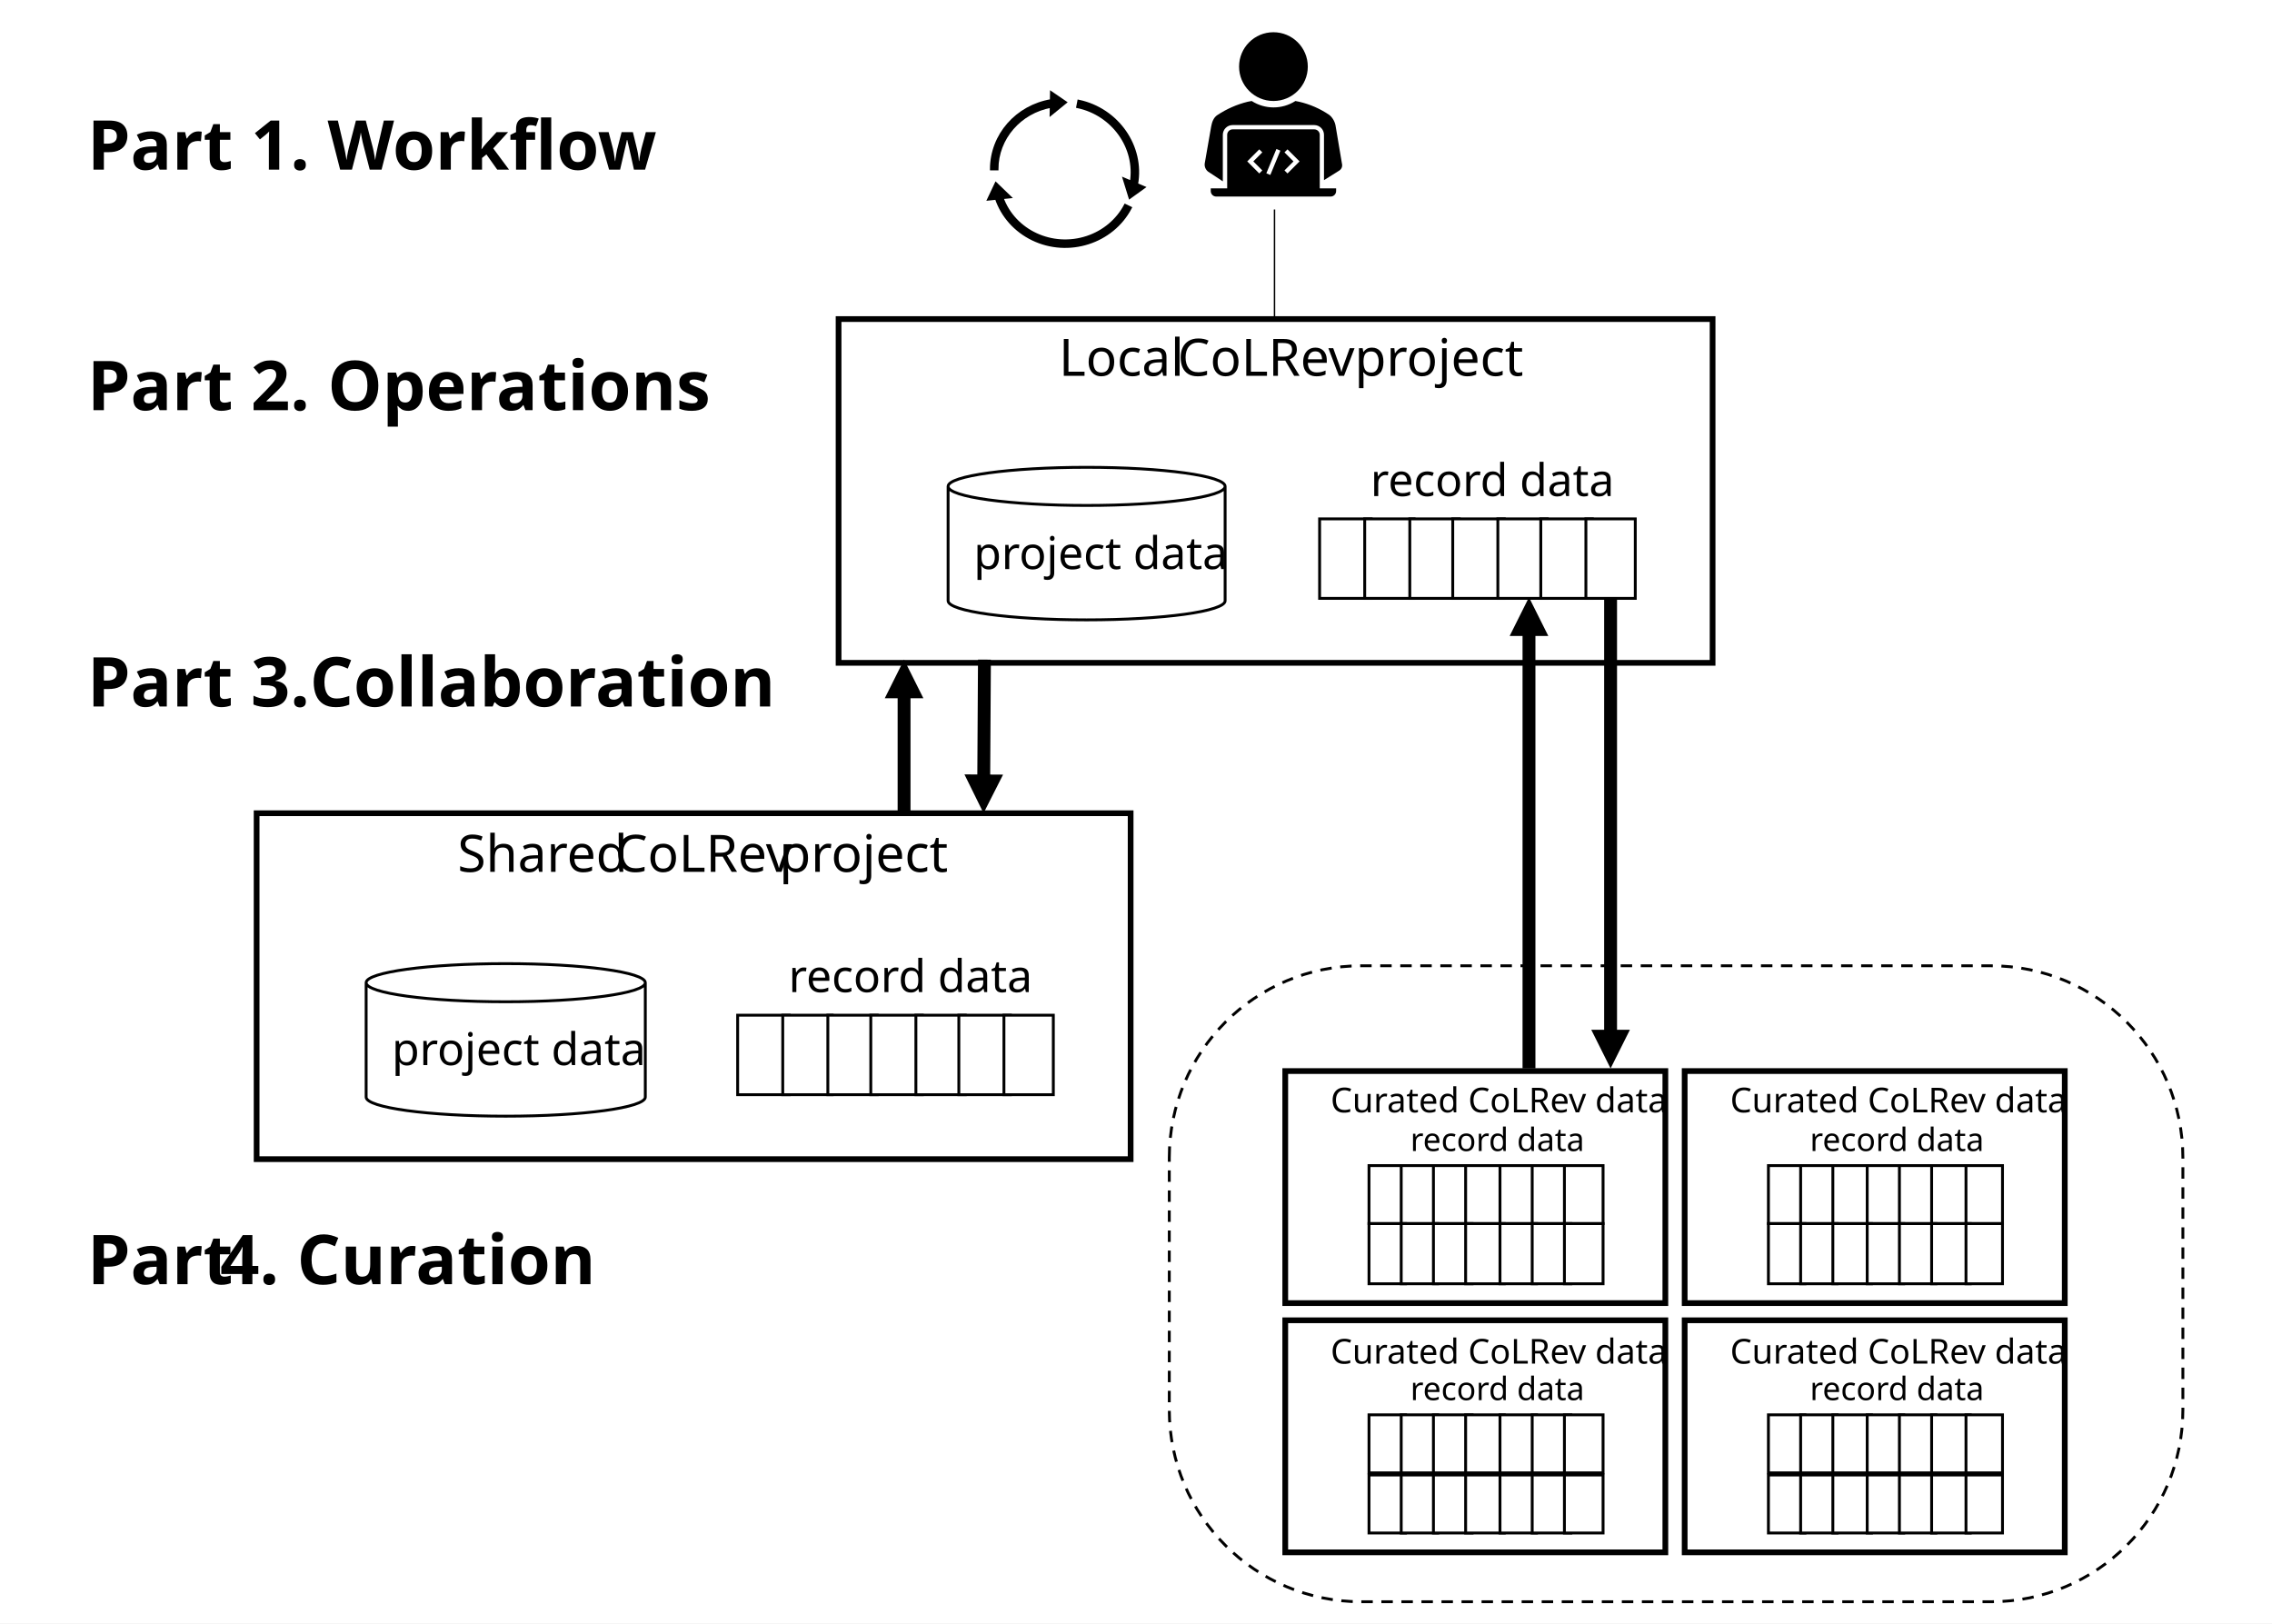
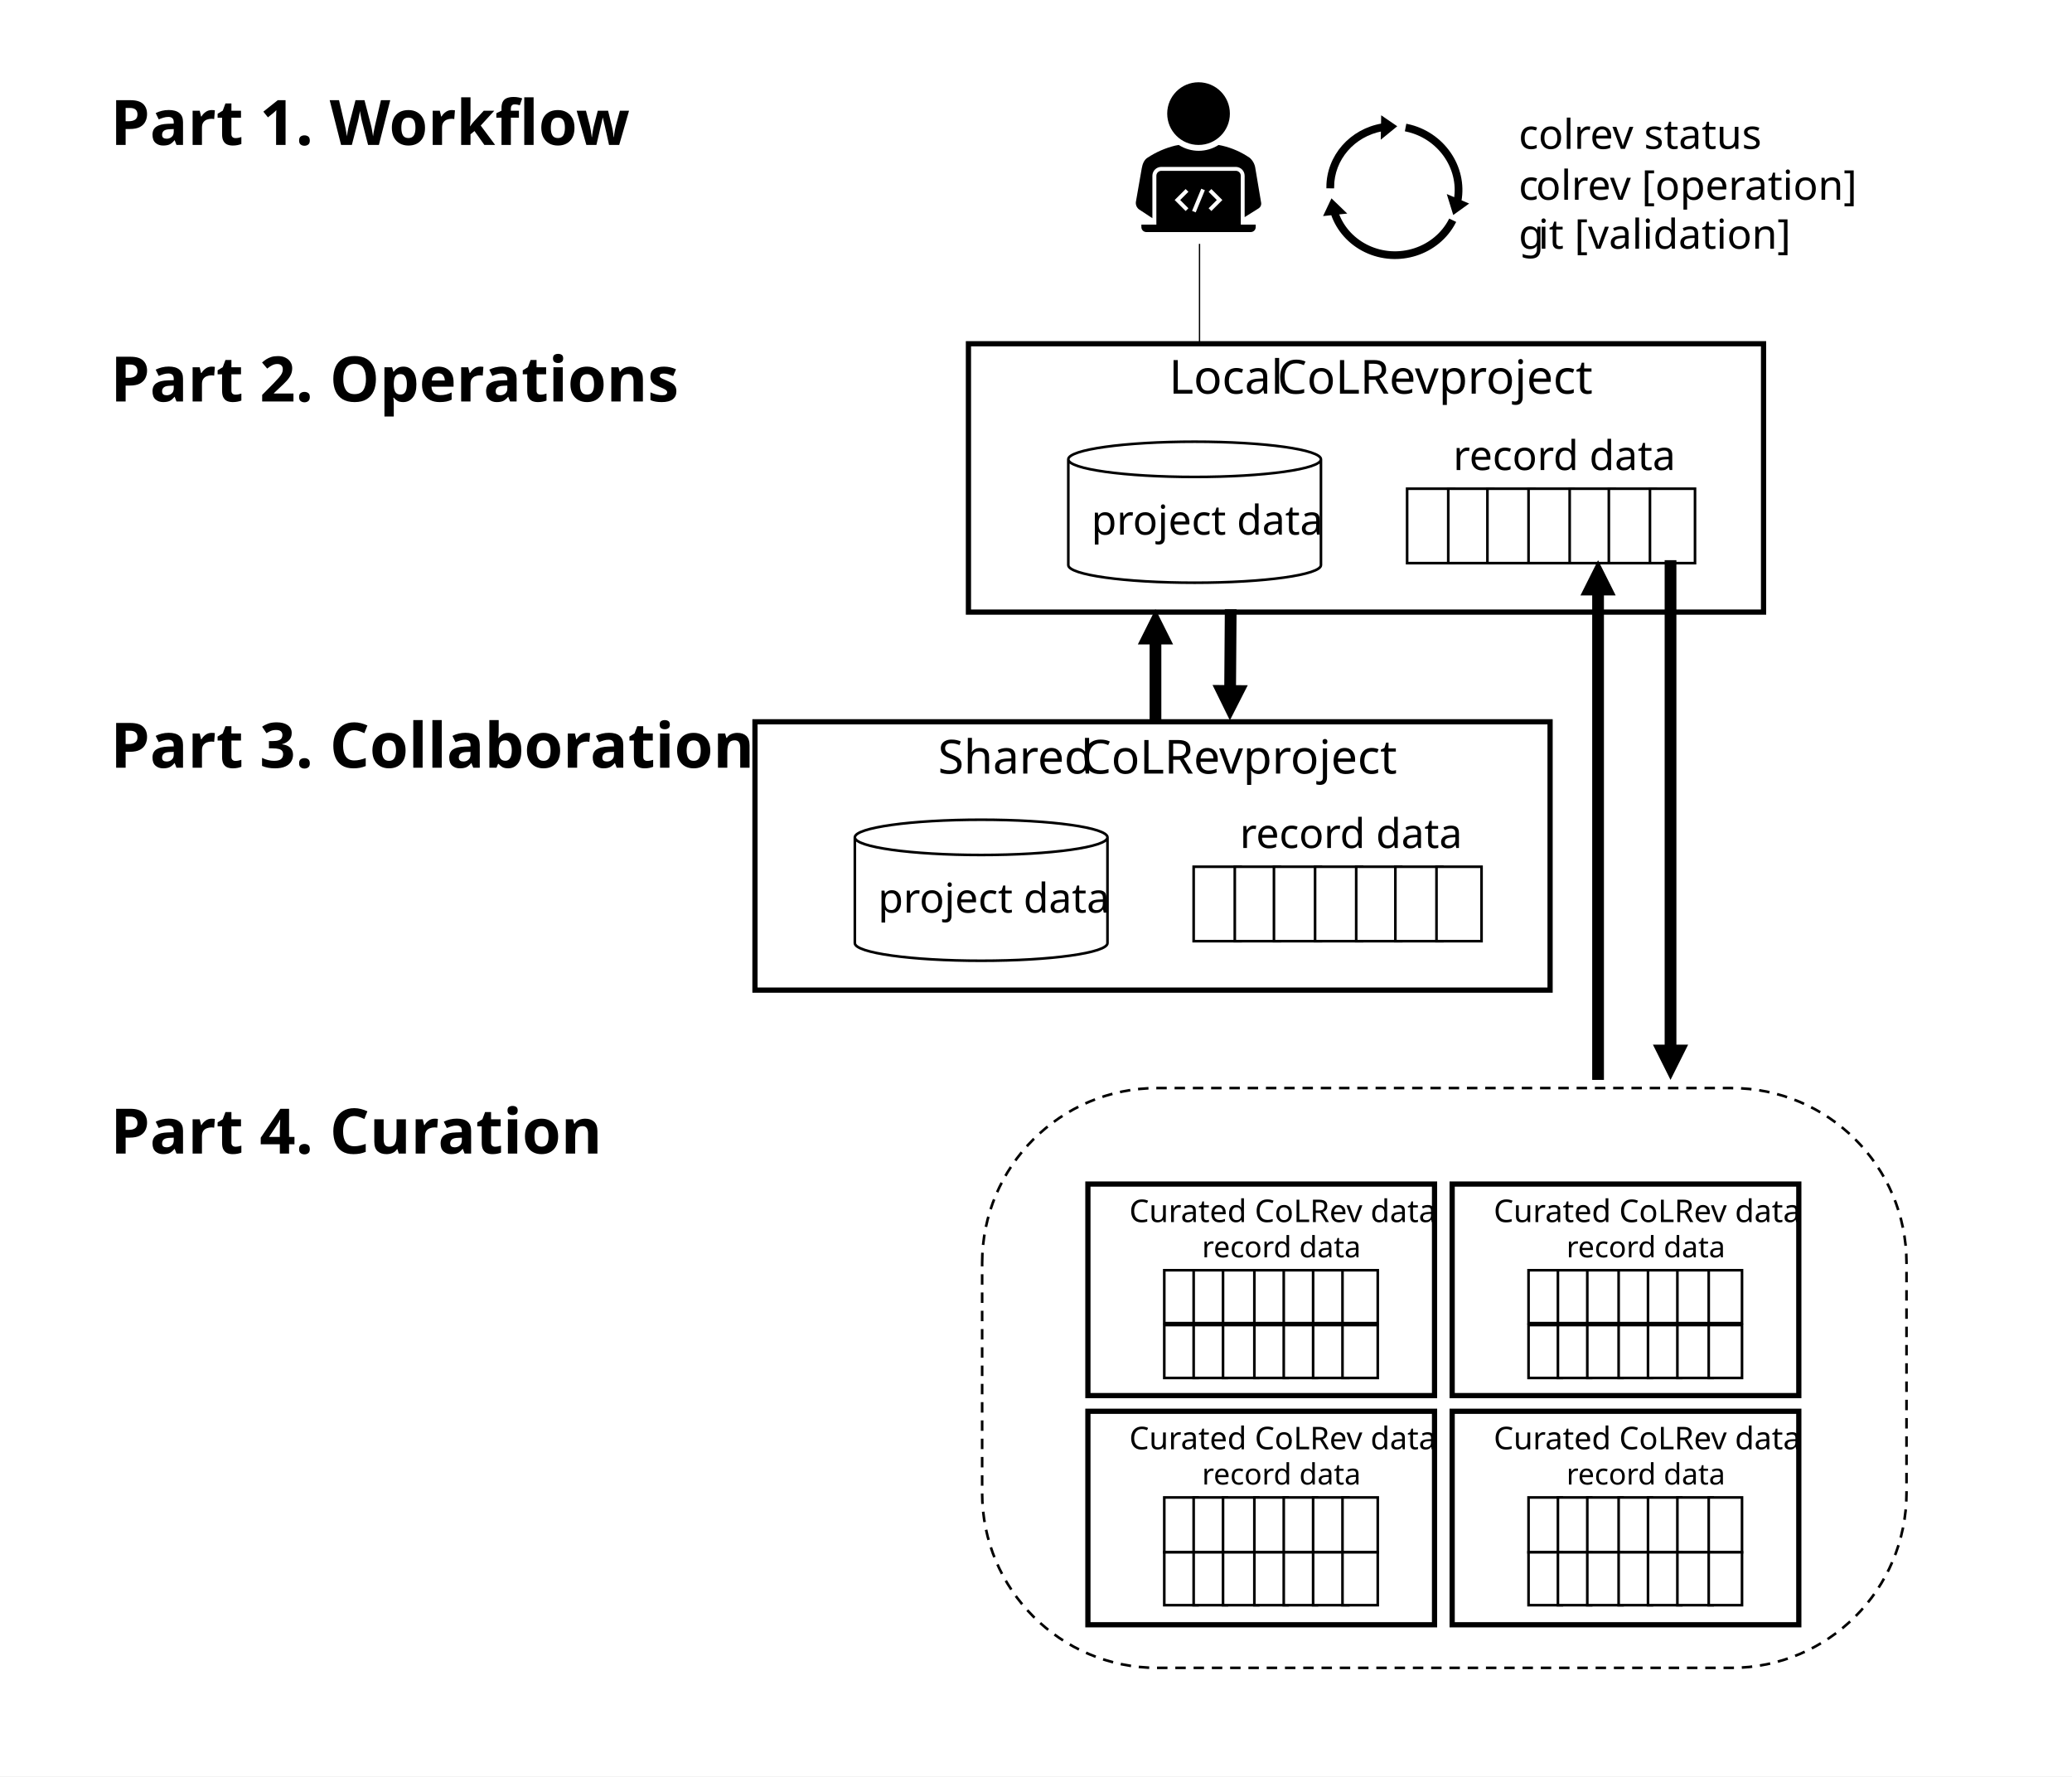
- <svg xmlns="http://www.w3.org/2000/svg" width="1058" height="756" overflow="hidden">
+ <svg xmlns="http://www.w3.org/2000/svg" width="1058" height="907" overflow="hidden">
  <defs>
    <clipPath id="clip0">
-       <rect x="0" y="0" width="1058" height="756" />
+       <rect x="0" y="0" width="1058" height="907" />
    </clipPath>
    <clipPath id="clip1">
-       <rect x="545" y="1" width="97" height="97" />
+       <rect x="564" y="28" width="97" height="97" />
    </clipPath>
    <clipPath id="clip2">
-       <rect x="545" y="1" width="97" height="97" />
+       <rect x="564" y="28" width="97" height="97" />
    </clipPath>
    <clipPath id="clip3">
-       <rect x="545" y="1" width="97" height="97" />
+       <rect x="564" y="28" width="97" height="97" />
    </clipPath>
  </defs>
  <g clip-path="url(#clip0)">
-     <rect x="0" y="0" width="1058" height="756.405" fill="#FFFFFF" />
-     <rect x="390.5" y="148.58" width="407" height="160.086" stroke="#000000" stroke-width="2.666" stroke-miterlimit="8" fill="#FFFFFF" />
-     <text font-family="Calibri,Calibri_MSFontService,sans-serif" font-weight="400" font-size="24" transform="matrix(1 0 0 1.00054 493.058 175)">Local<tspan font-size="24" x="55.283" y="0">CoLRev </tspan>project</text>
-     <path d="M441.5 226.496C441.5 231.4 470.378 235.376 506 235.376 541.622 235.376 570.5 231.4 570.5 226.496L570.5 279.775C570.5 284.679 541.622 288.655 506 288.655 470.378 288.655 441.5 284.679 441.5 279.775Z" fill="#FFFFFF" fill-rule="evenodd" />
-     <path d="M441.5 226.496C441.5 221.592 470.378 217.616 506 217.616 541.622 217.616 570.5 221.592 570.5 226.496 570.5 231.4 541.622 235.376 506 235.376 470.378 235.376 441.5 231.4 441.5 226.496Z" fill="#FFFFFF" fill-rule="evenodd" />
-     <path d="M570.5 226.496C570.5 231.4 541.622 235.376 506 235.376 470.378 235.376 441.5 231.4 441.5 226.496 441.5 221.592 470.378 217.616 506 217.616 541.622 217.616 570.5 221.592 570.5 226.496L570.5 279.775C570.5 284.679 541.622 288.655 506 288.655 470.378 288.655 441.5 284.679 441.5 279.775L441.5 226.496" stroke="#000000" stroke-width="1.333" stroke-miterlimit="8" fill="none" fill-rule="evenodd" />
-     <text font-family="Calibri,Calibri_MSFontService,sans-serif" font-weight="400" font-size="21" transform="matrix(1 0 0 1.00054 453.408 265)">project data</text>
-     <rect x="614.5" y="241.629" width="24" height="37.02" stroke="#000000" stroke-width="1.333" stroke-miterlimit="8" fill="#FFFFFF" />
-     <rect x="635.5" y="241.629" width="23" height="37.02" stroke="#000000" stroke-width="1.333" stroke-miterlimit="8" fill="#FFFFFF" />
-     <rect x="656.5" y="241.629" width="23" height="37.02" stroke="#000000" stroke-width="1.333" stroke-miterlimit="8" fill="#FFFFFF" />
-     <rect x="676.5" y="241.629" width="24" height="37.02" stroke="#000000" stroke-width="1.333" stroke-miterlimit="8" fill="#FFFFFF" />
-     <rect x="697.5" y="241.629" width="23" height="37.02" stroke="#000000" stroke-width="1.333" stroke-miterlimit="8" fill="#FFFFFF" />
-     <rect x="717.5" y="241.629" width="24" height="37.02" stroke="#000000" stroke-width="1.333" stroke-miterlimit="8" fill="#FFFFFF" />
-     <rect x="738.5" y="241.629" width="23" height="37.02" stroke="#000000" stroke-width="1.333" stroke-miterlimit="8" fill="#FFFFFF" />
-     <text font-family="Calibri,Calibri_MSFontService,sans-serif" font-weight="400" font-size="21" transform="matrix(1 0 0 1.00054 638.154 231)">record data</text>
-     <rect x="119.5" y="378.703" width="407" height="161.086" stroke="#000000" stroke-width="2.666" stroke-miterlimit="8" fill="#FFFFFF" />
-     <text font-family="Calibri,Calibri_MSFontService,sans-serif" font-weight="400" font-size="24" transform="matrix(1 0 0 1.00054 213.072 406)">Shared<tspan font-size="24" x="73.33" y="0">CoLRev </tspan>
-       <tspan font-size="24" x="149.766" y="0">project</tspan>
-     </text>
-     <path d="M170.5 457.62C170.5 462.524 199.601 466.5 235.5 466.5 271.398 466.5 300.5 462.524 300.5 457.62L300.5 510.898C300.5 515.803 271.398 519.778 235.5 519.778 199.601 519.778 170.5 515.803 170.5 510.898Z" fill="#FFFFFF" fill-rule="evenodd" />
-     <path d="M170.5 457.62C170.5 452.716 199.601 448.74 235.5 448.74 271.398 448.74 300.5 452.716 300.5 457.62 300.5 462.524 271.398 466.5 235.5 466.5 199.601 466.5 170.5 462.524 170.5 457.62Z" fill="#FFFFFF" fill-rule="evenodd" />
-     <path d="M300.5 457.62C300.5 462.524 271.398 466.5 235.5 466.5 199.601 466.5 170.5 462.524 170.5 457.62 170.5 452.716 199.601 448.74 235.5 448.74 271.398 448.74 300.5 452.716 300.5 457.62L300.5 510.898C300.5 515.803 271.398 519.778 235.5 519.778 199.601 519.778 170.5 515.803 170.5 510.898L170.5 457.62" stroke="#000000" stroke-width="1.333" stroke-miterlimit="8" fill="none" fill-rule="evenodd" />
-     <text font-family="Calibri,Calibri_MSFontService,sans-serif" font-weight="400" font-size="21" transform="matrix(1 0 0 1.00054 182.446 496)">project data</text>
-     <rect x="343.5" y="472.753" width="24" height="37.02" stroke="#000000" stroke-width="1.333" stroke-miterlimit="8" fill="#FFFFFF" />
-     <rect x="364.5" y="472.753" width="23" height="37.02" stroke="#000000" stroke-width="1.333" stroke-miterlimit="8" fill="#FFFFFF" />
-     <rect x="385.5" y="472.753" width="23" height="37.02" stroke="#000000" stroke-width="1.333" stroke-miterlimit="8" fill="#FFFFFF" />
-     <rect x="405.5" y="472.753" width="24" height="37.02" stroke="#000000" stroke-width="1.333" stroke-miterlimit="8" fill="#FFFFFF" />
-     <rect x="426.5" y="472.753" width="23" height="37.02" stroke="#000000" stroke-width="1.333" stroke-miterlimit="8" fill="#FFFFFF" />
-     <rect x="446.5" y="472.753" width="24" height="37.02" stroke="#000000" stroke-width="1.333" stroke-miterlimit="8" fill="#FFFFFF" />
-     <rect x="467.5" y="472.753" width="23" height="37.02" stroke="#000000" stroke-width="1.333" stroke-miterlimit="8" fill="#FFFFFF" />
-     <text font-family="Calibri,Calibri_MSFontService,sans-serif" font-weight="400" font-size="21" transform="matrix(1 0 0 1.00054 367.192 462)">record data</text>
-     <path d="M2.999-0.018 3.334 56.461-2.664 56.497-2.999 0.018ZM9.314 53.427 0.423 71.474-8.68 53.533Z" transform="matrix(-1 0 0 1.00054 458.423 307.164)" />
-     <path d="M2.999-4.4039e-06 2.999 56.478-2.999 56.478-2.999 4.4039e-06ZM8.997 53.479 0 71.474-8.997 53.479Z" transform="matrix(1 0 0 -1.00054 421 378.676)" />
-     <path d="M544.5 539.172C544.5 489.78 584.518 449.741 633.883 449.741L927.117 449.741C976.482 449.741 1016.5 489.78 1016.5 539.172L1016.5 656.468C1016.5 705.86 976.482 745.899 927.117 745.899L633.883 745.899C584.518 745.899 544.5 705.86 544.5 656.468Z" stroke="#000000" stroke-width="1.333" stroke-miterlimit="8" stroke-dasharray="5.332 3.999" fill="none" fill-rule="evenodd" />
-     <rect x="598.5" y="498.767" width="177" height="108.058" stroke="#000000" stroke-width="2.666" stroke-miterlimit="8" fill="#FFFFFF" />
-     <text font-family="Calibri,Calibri_MSFontService,sans-serif" font-weight="400" font-size="16" transform="matrix(1 0 0 1.00054 619.601 518)">Curated CoLRev data</text>
-     <rect x="637.5" y="542.791" width="17" height="27.015" stroke="#000000" stroke-width="1.333" stroke-miterlimit="8" fill="#FFFFFF" />
-     <rect x="652.5" y="542.791" width="17" height="27.015" stroke="#000000" stroke-width="1.333" stroke-miterlimit="8" fill="#FFFFFF" />
-     <rect x="667.5" y="542.791" width="18" height="27.015" stroke="#000000" stroke-width="1.333" stroke-miterlimit="8" fill="#FFFFFF" />
-     <rect x="682.5" y="542.791" width="18" height="27.015" stroke="#000000" stroke-width="1.333" stroke-miterlimit="8" fill="#FFFFFF" />
-     <rect x="698.5" y="542.791" width="17" height="27.015" stroke="#000000" stroke-width="1.333" stroke-miterlimit="8" fill="#FFFFFF" />
-     <rect x="713.5" y="542.791" width="18" height="27.015" stroke="#000000" stroke-width="1.333" stroke-miterlimit="8" fill="#FFFFFF" />
-     <rect x="728.5" y="542.791" width="18" height="27.015" stroke="#000000" stroke-width="1.333" stroke-miterlimit="8" fill="#FFFFFF" />
-     <text font-family="Calibri,Calibri_MSFontService,sans-serif" font-weight="400" font-size="15" transform="matrix(1 0 0 1.00054 656.724 536)">record data</text>
-     <rect x="637.5" y="569.805" width="17" height="28.015" stroke="#000000" stroke-width="1.333" stroke-miterlimit="8" fill="#FFFFFF" />
-     <rect x="652.5" y="569.805" width="17" height="28.015" stroke="#000000" stroke-width="1.333" stroke-miterlimit="8" fill="#FFFFFF" />
-     <rect x="667.5" y="569.805" width="18" height="28.015" stroke="#000000" stroke-width="1.333" stroke-miterlimit="8" fill="#FFFFFF" />
-     <rect x="682.5" y="569.805" width="18" height="28.015" stroke="#000000" stroke-width="1.333" stroke-miterlimit="8" fill="#FFFFFF" />
-     <rect x="698.5" y="569.805" width="17" height="28.015" stroke="#000000" stroke-width="1.333" stroke-miterlimit="8" fill="#FFFFFF" />
-     <rect x="713.5" y="569.805" width="18" height="28.015" stroke="#000000" stroke-width="1.333" stroke-miterlimit="8" fill="#FFFFFF" />
-     <rect x="728.5" y="569.805" width="18" height="28.015" stroke="#000000" stroke-width="1.333" stroke-miterlimit="8" fill="#FFFFFF" />
-     <rect x="598.5" y="614.829" width="177" height="108.058" stroke="#000000" stroke-width="2.666" stroke-miterlimit="8" fill="#FFFFFF" />
-     <text font-family="Calibri,Calibri_MSFontService,sans-serif" font-weight="400" font-size="16" transform="matrix(1 0 0 1.00054 619.601 635)">Curated CoLRev data</text>
-     <rect x="637.5" y="658.853" width="17" height="27.015" stroke="#000000" stroke-width="1.333" stroke-miterlimit="8" fill="#FFFFFF" />
-     <rect x="652.5" y="658.853" width="17" height="27.015" stroke="#000000" stroke-width="1.333" stroke-miterlimit="8" fill="#FFFFFF" />
-     <rect x="667.5" y="658.853" width="18" height="27.015" stroke="#000000" stroke-width="1.333" stroke-miterlimit="8" fill="#FFFFFF" />
-     <rect x="682.5" y="658.853" width="18" height="27.015" stroke="#000000" stroke-width="1.333" stroke-miterlimit="8" fill="#FFFFFF" />
-     <rect x="698.5" y="658.853" width="17" height="27.015" stroke="#000000" stroke-width="1.333" stroke-miterlimit="8" fill="#FFFFFF" />
-     <rect x="713.5" y="658.853" width="18" height="27.015" stroke="#000000" stroke-width="1.333" stroke-miterlimit="8" fill="#FFFFFF" />
-     <rect x="728.5" y="658.853" width="18" height="27.015" stroke="#000000" stroke-width="1.333" stroke-miterlimit="8" fill="#FFFFFF" />
-     <text font-family="Calibri,Calibri_MSFontService,sans-serif" font-weight="400" font-size="15" transform="matrix(1 0 0 1.00054 656.724 652)">record data</text>
-     <rect x="637.5" y="686.868" width="17" height="27.015" stroke="#000000" stroke-width="1.333" stroke-miterlimit="8" fill="#FFFFFF" />
-     <rect x="652.5" y="686.868" width="17" height="27.015" stroke="#000000" stroke-width="1.333" stroke-miterlimit="8" fill="#FFFFFF" />
-     <rect x="667.5" y="686.868" width="18" height="27.015" stroke="#000000" stroke-width="1.333" stroke-miterlimit="8" fill="#FFFFFF" />
-     <rect x="682.5" y="686.868" width="18" height="27.015" stroke="#000000" stroke-width="1.333" stroke-miterlimit="8" fill="#FFFFFF" />
-     <rect x="698.5" y="686.868" width="17" height="27.015" stroke="#000000" stroke-width="1.333" stroke-miterlimit="8" fill="#FFFFFF" />
-     <rect x="713.5" y="686.868" width="18" height="27.015" stroke="#000000" stroke-width="1.333" stroke-miterlimit="8" fill="#FFFFFF" />
-     <rect x="728.5" y="686.868" width="18" height="27.015" stroke="#000000" stroke-width="1.333" stroke-miterlimit="8" fill="#FFFFFF" />
-     <rect x="784.5" y="498.767" width="177" height="108.058" stroke="#000000" stroke-width="2.666" stroke-miterlimit="8" fill="#FFFFFF" />
-     <text font-family="Calibri,Calibri_MSFontService,sans-serif" font-weight="400" font-size="16" transform="matrix(1 0 0 1.00054 805.678 518)">Curated CoLRev data</text>
-     <rect x="823.5" y="542.791" width="17" height="27.015" stroke="#000000" stroke-width="1.333" stroke-miterlimit="8" fill="#FFFFFF" />
-     <rect x="838.5" y="542.791" width="17" height="27.015" stroke="#000000" stroke-width="1.333" stroke-miterlimit="8" fill="#FFFFFF" />
-     <rect x="853.5" y="542.791" width="18" height="27.015" stroke="#000000" stroke-width="1.333" stroke-miterlimit="8" fill="#FFFFFF" />
-     <rect x="869.5" y="542.791" width="17" height="27.015" stroke="#000000" stroke-width="1.333" stroke-miterlimit="8" fill="#FFFFFF" />
-     <rect x="884.5" y="542.791" width="17" height="27.015" stroke="#000000" stroke-width="1.333" stroke-miterlimit="8" fill="#FFFFFF" />
-     <rect x="899.5" y="542.791" width="18" height="27.015" stroke="#000000" stroke-width="1.333" stroke-miterlimit="8" fill="#FFFFFF" />
-     <rect x="915.5" y="542.791" width="17" height="27.015" stroke="#000000" stroke-width="1.333" stroke-miterlimit="8" fill="#FFFFFF" />
-     <text font-family="Calibri,Calibri_MSFontService,sans-serif" font-weight="400" font-size="15" transform="matrix(1 0 0 1.00054 842.8 536)">record data</text>
-     <rect x="823.5" y="569.805" width="17" height="28.015" stroke="#000000" stroke-width="1.333" stroke-miterlimit="8" fill="#FFFFFF" />
-     <rect x="838.5" y="569.805" width="17" height="28.015" stroke="#000000" stroke-width="1.333" stroke-miterlimit="8" fill="#FFFFFF" />
-     <rect x="853.5" y="569.805" width="18" height="28.015" stroke="#000000" stroke-width="1.333" stroke-miterlimit="8" fill="#FFFFFF" />
-     <rect x="869.5" y="569.805" width="17" height="28.015" stroke="#000000" stroke-width="1.333" stroke-miterlimit="8" fill="#FFFFFF" />
-     <rect x="884.5" y="569.805" width="17" height="28.015" stroke="#000000" stroke-width="1.333" stroke-miterlimit="8" fill="#FFFFFF" />
-     <rect x="899.5" y="569.805" width="18" height="28.015" stroke="#000000" stroke-width="1.333" stroke-miterlimit="8" fill="#FFFFFF" />
-     <rect x="915.5" y="569.805" width="17" height="28.015" stroke="#000000" stroke-width="1.333" stroke-miterlimit="8" fill="#FFFFFF" />
-     <rect x="784.5" y="614.829" width="177" height="108.058" stroke="#000000" stroke-width="2.666" stroke-miterlimit="8" fill="#FFFFFF" />
-     <text font-family="Calibri,Calibri_MSFontService,sans-serif" font-weight="400" font-size="16" transform="matrix(1 0 0 1.00054 805.678 635)">Curated CoLRev data</text>
-     <rect x="823.5" y="658.853" width="17" height="27.015" stroke="#000000" stroke-width="1.333" stroke-miterlimit="8" fill="#FFFFFF" />
-     <rect x="838.5" y="658.853" width="17" height="27.015" stroke="#000000" stroke-width="1.333" stroke-miterlimit="8" fill="#FFFFFF" />
-     <rect x="853.5" y="658.853" width="18" height="27.015" stroke="#000000" stroke-width="1.333" stroke-miterlimit="8" fill="#FFFFFF" />
-     <rect x="869.5" y="658.853" width="17" height="27.015" stroke="#000000" stroke-width="1.333" stroke-miterlimit="8" fill="#FFFFFF" />
-     <rect x="884.5" y="658.853" width="17" height="27.015" stroke="#000000" stroke-width="1.333" stroke-miterlimit="8" fill="#FFFFFF" />
-     <rect x="899.5" y="658.853" width="18" height="27.015" stroke="#000000" stroke-width="1.333" stroke-miterlimit="8" fill="#FFFFFF" />
-     <rect x="915.5" y="658.853" width="17" height="27.015" stroke="#000000" stroke-width="1.333" stroke-miterlimit="8" fill="#FFFFFF" />
-     <text font-family="Calibri,Calibri_MSFontService,sans-serif" font-weight="400" font-size="15" transform="matrix(1 0 0 1.00054 842.8 652)">record data</text>
-     <rect x="823.5" y="686.868" width="17" height="27.015" stroke="#000000" stroke-width="1.333" stroke-miterlimit="8" fill="#FFFFFF" />
-     <rect x="838.5" y="686.868" width="17" height="27.015" stroke="#000000" stroke-width="1.333" stroke-miterlimit="8" fill="#FFFFFF" />
-     <rect x="853.5" y="686.868" width="18" height="27.015" stroke="#000000" stroke-width="1.333" stroke-miterlimit="8" fill="#FFFFFF" />
-     <rect x="869.5" y="686.868" width="17" height="27.015" stroke="#000000" stroke-width="1.333" stroke-miterlimit="8" fill="#FFFFFF" />
-     <rect x="884.5" y="686.868" width="17" height="27.015" stroke="#000000" stroke-width="1.333" stroke-miterlimit="8" fill="#FFFFFF" />
-     <rect x="899.5" y="686.868" width="18" height="27.015" stroke="#000000" stroke-width="1.333" stroke-miterlimit="8" fill="#FFFFFF" />
-     <rect x="915.5" y="686.868" width="17" height="27.015" stroke="#000000" stroke-width="1.333" stroke-miterlimit="8" fill="#FFFFFF" />
+     <rect x="0" y="0" width="1058" height="907.119" fill="#FFFFFF" />
+     <rect x="494.5" y="175.523" width="406" height="137.018" stroke="#000000" stroke-width="2.666" stroke-miterlimit="8" fill="#FFFFFF" />
+     <text font-family="Calibri,Calibri_MSFontService,sans-serif" font-weight="400" font-size="24" transform="matrix(1 0 0 1.00013 596.915 201)">Local<tspan font-size="24" x="55.283" y="0">CoLRev </tspan>project</text>
+     <path d="M545.5 234.531C545.5 239.502 574.378 243.532 610 243.532 645.622 243.532 674.5 239.502 674.5 234.531L674.5 288.538C674.5 293.509 645.622 297.539 610 297.539 574.378 297.539 545.5 293.509 545.5 288.538Z" fill="#FFFFFF" fill-rule="evenodd" />
+     <path d="M545.5 234.531C545.5 229.56 574.378 225.53 610 225.53 645.622 225.53 674.5 229.56 674.5 234.531 674.5 239.502 645.622 243.532 610 243.532 574.378 243.532 545.5 239.502 545.5 234.531Z" fill="#FFFFFF" fill-rule="evenodd" />
+     <path d="M674.5 234.531C674.5 239.502 645.622 243.532 610 243.532 574.378 243.532 545.5 239.502 545.5 234.531 545.5 229.56 574.378 225.53 610 225.53 645.622 225.53 674.5 229.56 674.5 234.531L674.5 288.538C674.5 293.509 645.622 297.539 610 297.539 574.378 297.539 545.5 293.509 545.5 288.538L545.5 234.531" stroke="#000000" stroke-width="1.333" stroke-miterlimit="8" fill="none" fill-rule="evenodd" />
+     <text font-family="Calibri,Calibri_MSFontService,sans-serif" font-weight="400" font-size="21" transform="matrix(1 0 0 1.00013 557.266 273)">project data</text>
+     <rect x="718.5" y="249.533" width="24" height="38.005" stroke="#000000" stroke-width="1.333" stroke-miterlimit="8" fill="#FFFFFF" />
+     <rect x="739.5" y="249.533" width="23" height="38.005" stroke="#000000" stroke-width="1.333" stroke-miterlimit="8" fill="#FFFFFF" />
+     <rect x="759.5" y="249.533" width="24" height="38.005" stroke="#000000" stroke-width="1.333" stroke-miterlimit="8" fill="#FFFFFF" />
+     <rect x="780.5" y="249.533" width="23" height="38.005" stroke="#000000" stroke-width="1.333" stroke-miterlimit="8" fill="#FFFFFF" />
+     <rect x="801.5" y="249.533" width="23" height="38.005" stroke="#000000" stroke-width="1.333" stroke-miterlimit="8" fill="#FFFFFF" />
+     <rect x="821.5" y="249.533" width="24" height="38.005" stroke="#000000" stroke-width="1.333" stroke-miterlimit="8" fill="#FFFFFF" />
+     <rect x="842.5" y="249.533" width="23" height="38.005" stroke="#000000" stroke-width="1.333" stroke-miterlimit="8" fill="#FFFFFF" />
+     <text font-family="Calibri,Calibri_MSFontService,sans-serif" font-weight="400" font-size="21" transform="matrix(1 0 0 1.00013 742.012 240)">record data</text>
+     <path d="M2.999-0.022 3.311 41.747-2.687 41.792-2.999 0.022ZM9.286 38.704 0.423 56.765-8.708 38.838Z" transform="matrix(-1 0 0 1.00013 628.423 311.041)" />
+     <path d="M2.999-5.54508e-06 2.999 41.769-2.999 41.769-2.999 5.54508e-06ZM8.997 38.77 0 56.764-8.997 38.77Z" transform="matrix(1 0 0 -1.00013 590 367.813)" />
+     <path d="M501.5 644.968C501.5 595.596 541.518 555.573 590.883 555.573L884.117 555.573C933.482 555.573 973.5 595.596 973.5 644.968L973.5 762.217C973.5 811.588 933.482 851.612 884.117 851.612L590.883 851.612C541.518 851.612 501.5 811.588 501.5 762.217Z" stroke="#000000" stroke-width="1.333" stroke-miterlimit="8" stroke-dasharray="5.332 3.999" fill="none" fill-rule="evenodd" />
+     <rect x="555.5" y="604.579" width="177" height="108.014" stroke="#000000" stroke-width="2.666" stroke-miterlimit="8" fill="#FFFFFF" />
+     <text font-family="Calibri,Calibri_MSFontService,sans-serif" font-weight="400" font-size="16" transform="matrix(1 0 0 1.00013 576.634 624)">Curated CoLRev data</text>
+     <rect x="594.5" y="648.585" width="17" height="27.003" stroke="#000000" stroke-width="1.333" stroke-miterlimit="8" fill="#FFFFFF" />
+     <rect x="609.5" y="648.585" width="17" height="27.003" stroke="#000000" stroke-width="1.333" stroke-miterlimit="8" fill="#FFFFFF" />
+     <rect x="624.5" y="648.585" width="18" height="27.003" stroke="#000000" stroke-width="1.333" stroke-miterlimit="8" fill="#FFFFFF" />
+     <rect x="640.5" y="648.585" width="17" height="27.003" stroke="#000000" stroke-width="1.333" stroke-miterlimit="8" fill="#FFFFFF" />
+     <rect x="655.5" y="648.585" width="17" height="27.003" stroke="#000000" stroke-width="1.333" stroke-miterlimit="8" fill="#FFFFFF" />
+     <rect x="670.5" y="648.585" width="18" height="27.003" stroke="#000000" stroke-width="1.333" stroke-miterlimit="8" fill="#FFFFFF" />
+     <rect x="685.5" y="648.585" width="18" height="27.003" stroke="#000000" stroke-width="1.333" stroke-miterlimit="8" fill="#FFFFFF" />
+     <text font-family="Calibri,Calibri_MSFontService,sans-serif" font-weight="400" font-size="15" transform="matrix(1 0 0 1.00013 613.756 642)">record data</text>
+     <rect x="594.5" y="676.589" width="17" height="27.003" stroke="#000000" stroke-width="1.333" stroke-miterlimit="8" fill="#FFFFFF" />
+     <rect x="609.5" y="676.589" width="17" height="27.003" stroke="#000000" stroke-width="1.333" stroke-miterlimit="8" fill="#FFFFFF" />
+     <rect x="624.5" y="676.589" width="18" height="27.003" stroke="#000000" stroke-width="1.333" stroke-miterlimit="8" fill="#FFFFFF" />
+     <rect x="640.5" y="676.589" width="17" height="27.003" stroke="#000000" stroke-width="1.333" stroke-miterlimit="8" fill="#FFFFFF" />
+     <rect x="655.5" y="676.589" width="17" height="27.003" stroke="#000000" stroke-width="1.333" stroke-miterlimit="8" fill="#FFFFFF" />
+     <rect x="670.5" y="676.589" width="18" height="27.003" stroke="#000000" stroke-width="1.333" stroke-miterlimit="8" fill="#FFFFFF" />
+     <rect x="685.5" y="676.589" width="18" height="27.003" stroke="#000000" stroke-width="1.333" stroke-miterlimit="8" fill="#FFFFFF" />
+     <rect x="555.5" y="720.595" width="177" height="109.014" stroke="#000000" stroke-width="2.666" stroke-miterlimit="8" fill="#FFFFFF" />
+     <text font-family="Calibri,Calibri_MSFontService,sans-serif" font-weight="400" font-size="16" transform="matrix(1 0 0 1.00013 576.634 740)">Curated CoLRev data</text>
+     <rect x="594.5" y="764.6" width="17" height="28.004" stroke="#000000" stroke-width="1.333" stroke-miterlimit="8" fill="#FFFFFF" />
+     <rect x="609.5" y="764.6" width="17" height="28.004" stroke="#000000" stroke-width="1.333" stroke-miterlimit="8" fill="#FFFFFF" />
+     <rect x="624.5" y="764.6" width="18" height="28.004" stroke="#000000" stroke-width="1.333" stroke-miterlimit="8" fill="#FFFFFF" />
+     <rect x="640.5" y="764.6" width="17" height="28.004" stroke="#000000" stroke-width="1.333" stroke-miterlimit="8" fill="#FFFFFF" />
+     <rect x="655.5" y="764.6" width="17" height="28.004" stroke="#000000" stroke-width="1.333" stroke-miterlimit="8" fill="#FFFFFF" />
+     <rect x="670.5" y="764.6" width="18" height="28.004" stroke="#000000" stroke-width="1.333" stroke-miterlimit="8" fill="#FFFFFF" />
+     <rect x="685.5" y="764.6" width="18" height="28.004" stroke="#000000" stroke-width="1.333" stroke-miterlimit="8" fill="#FFFFFF" />
+     <text font-family="Calibri,Calibri_MSFontService,sans-serif" font-weight="400" font-size="15" transform="matrix(1 0 0 1.00013 613.756 758)">record data</text>
+     <rect x="594.5" y="792.604" width="17" height="27.003" stroke="#000000" stroke-width="1.333" stroke-miterlimit="8" fill="#FFFFFF" />
+     <rect x="609.5" y="792.604" width="17" height="27.003" stroke="#000000" stroke-width="1.333" stroke-miterlimit="8" fill="#FFFFFF" />
+     <rect x="624.5" y="792.604" width="18" height="27.003" stroke="#000000" stroke-width="1.333" stroke-miterlimit="8" fill="#FFFFFF" />
+     <rect x="640.5" y="792.604" width="17" height="27.003" stroke="#000000" stroke-width="1.333" stroke-miterlimit="8" fill="#FFFFFF" />
+     <rect x="655.5" y="792.604" width="17" height="27.003" stroke="#000000" stroke-width="1.333" stroke-miterlimit="8" fill="#FFFFFF" />
+     <rect x="670.5" y="792.604" width="18" height="27.003" stroke="#000000" stroke-width="1.333" stroke-miterlimit="8" fill="#FFFFFF" />
+     <rect x="685.5" y="792.604" width="18" height="27.003" stroke="#000000" stroke-width="1.333" stroke-miterlimit="8" fill="#FFFFFF" />
+     <rect x="741.5" y="604.579" width="177" height="108.014" stroke="#000000" stroke-width="2.666" stroke-miterlimit="8" fill="#FFFFFF" />
+     <text font-family="Calibri,Calibri_MSFontService,sans-serif" font-weight="400" font-size="16" transform="matrix(1 0 0 1.00013 762.71 624)">Curated CoLRev data</text>
+     <rect x="780.5" y="648.585" width="17" height="27.003" stroke="#000000" stroke-width="1.333" stroke-miterlimit="8" fill="#FFFFFF" />
+     <rect x="795.5" y="648.585" width="17" height="27.003" stroke="#000000" stroke-width="1.333" stroke-miterlimit="8" fill="#FFFFFF" />
+     <rect x="810.5" y="648.585" width="18" height="27.003" stroke="#000000" stroke-width="1.333" stroke-miterlimit="8" fill="#FFFFFF" />
+     <rect x="826.5" y="648.585" width="17" height="27.003" stroke="#000000" stroke-width="1.333" stroke-miterlimit="8" fill="#FFFFFF" />
+     <rect x="841.5" y="648.585" width="17" height="27.003" stroke="#000000" stroke-width="1.333" stroke-miterlimit="8" fill="#FFFFFF" />
+     <rect x="856.5" y="648.585" width="18" height="27.003" stroke="#000000" stroke-width="1.333" stroke-miterlimit="8" fill="#FFFFFF" />
+     <rect x="872.5" y="648.585" width="17" height="27.003" stroke="#000000" stroke-width="1.333" stroke-miterlimit="8" fill="#FFFFFF" />
+     <text font-family="Calibri,Calibri_MSFontService,sans-serif" font-weight="400" font-size="15" transform="matrix(1 0 0 1.00013 799.833 642)">record data</text>
+     <rect x="780.5" y="676.589" width="17" height="27.003" stroke="#000000" stroke-width="1.333" stroke-miterlimit="8" fill="#FFFFFF" />
+     <rect x="795.5" y="676.589" width="17" height="27.003" stroke="#000000" stroke-width="1.333" stroke-miterlimit="8" fill="#FFFFFF" />
+     <rect x="810.5" y="676.589" width="18" height="27.003" stroke="#000000" stroke-width="1.333" stroke-miterlimit="8" fill="#FFFFFF" />
+     <rect x="826.5" y="676.589" width="17" height="27.003" stroke="#000000" stroke-width="1.333" stroke-miterlimit="8" fill="#FFFFFF" />
+     <rect x="841.5" y="676.589" width="17" height="27.003" stroke="#000000" stroke-width="1.333" stroke-miterlimit="8" fill="#FFFFFF" />
+     <rect x="856.5" y="676.589" width="18" height="27.003" stroke="#000000" stroke-width="1.333" stroke-miterlimit="8" fill="#FFFFFF" />
+     <rect x="872.5" y="676.589" width="17" height="27.003" stroke="#000000" stroke-width="1.333" stroke-miterlimit="8" fill="#FFFFFF" />
+     <rect x="741.5" y="720.595" width="177" height="109.014" stroke="#000000" stroke-width="2.666" stroke-miterlimit="8" fill="#FFFFFF" />
+     <text font-family="Calibri,Calibri_MSFontService,sans-serif" font-weight="400" font-size="16" transform="matrix(1 0 0 1.00013 762.71 740)">Curated CoLRev data</text>
+     <rect x="780.5" y="764.6" width="17" height="28.004" stroke="#000000" stroke-width="1.333" stroke-miterlimit="8" fill="#FFFFFF" />
+     <rect x="795.5" y="764.6" width="17" height="28.004" stroke="#000000" stroke-width="1.333" stroke-miterlimit="8" fill="#FFFFFF" />
+     <rect x="810.5" y="764.6" width="18" height="28.004" stroke="#000000" stroke-width="1.333" stroke-miterlimit="8" fill="#FFFFFF" />
+     <rect x="826.5" y="764.6" width="17" height="28.004" stroke="#000000" stroke-width="1.333" stroke-miterlimit="8" fill="#FFFFFF" />
+     <rect x="841.5" y="764.6" width="17" height="28.004" stroke="#000000" stroke-width="1.333" stroke-miterlimit="8" fill="#FFFFFF" />
+     <rect x="856.5" y="764.6" width="18" height="28.004" stroke="#000000" stroke-width="1.333" stroke-miterlimit="8" fill="#FFFFFF" />
+     <rect x="872.5" y="764.6" width="17" height="28.004" stroke="#000000" stroke-width="1.333" stroke-miterlimit="8" fill="#FFFFFF" />
+     <text font-family="Calibri,Calibri_MSFontService,sans-serif" font-weight="400" font-size="15" transform="matrix(1 0 0 1.00013 799.833 758)">record data</text>
+     <rect x="780.5" y="792.604" width="17" height="27.003" stroke="#000000" stroke-width="1.333" stroke-miterlimit="8" fill="#FFFFFF" />
+     <rect x="795.5" y="792.604" width="17" height="27.003" stroke="#000000" stroke-width="1.333" stroke-miterlimit="8" fill="#FFFFFF" />
+     <rect x="810.5" y="792.604" width="18" height="27.003" stroke="#000000" stroke-width="1.333" stroke-miterlimit="8" fill="#FFFFFF" />
+     <rect x="826.5" y="792.604" width="17" height="27.003" stroke="#000000" stroke-width="1.333" stroke-miterlimit="8" fill="#FFFFFF" />
+     <rect x="841.5" y="792.604" width="17" height="27.003" stroke="#000000" stroke-width="1.333" stroke-miterlimit="8" fill="#FFFFFF" />
+     <rect x="856.5" y="792.604" width="18" height="27.003" stroke="#000000" stroke-width="1.333" stroke-miterlimit="8" fill="#FFFFFF" />
+     <rect x="872.5" y="792.604" width="17" height="27.003" stroke="#000000" stroke-width="1.333" stroke-miterlimit="8" fill="#FFFFFF" />
    <g clip-path="url(#clip1)">
      <g clip-path="url(#clip2)">
        <g clip-path="url(#clip3)">
-           <path d="M64 30C64 38.837 56.837 46 48 46 39.163 46 32 38.837 32 30 32 21.163 39.163 14 48 14 56.837 14 64 21.163 64 30Z" transform="matrix(1 0 0 1.00054 545 1.00054)" />
-           <path d="M77 57.91C76.727 55.827 75.695 53.918 74.1 52.55 69.828 49.624 65.045 47.525 60 46.36 59.43 46.23 58.83 46.12 58.23 46.01 52.029 49.984 44.081 49.984 37.88 46.01L36.08 46.34C31.03 47.575 26.233 49.676 21.9 52.55 20.12 53.69 19.38 55.81 19 57.91L16 75.1C15.82 76.551 16.422 77.988 17.58 78.88L24.43 83.4 24.43 61.75C24.43 59.243 26.462 57.21 28.97 57.21 28.98 57.21 28.99 57.21 29 57.21L67 57.21C69.507 57.21 71.54 59.243 71.54 61.75L71.54 82.85 78.76 78.32C79.615 77.743 80.09 76.748 80 75.72Z" transform="matrix(1 0 0 1.00054 545 1.00054)" />
-           <path d="M69.57 86.67 69.57 61.75C69.57 60.347 68.433 59.21 67.03 59.21 67.02 59.21 67.01 59.21 67 59.21L29 59.21C27.597 59.21 26.46 60.347 26.46 61.75L26.46 86.67 18.81 86.67 18.81 87.94C18.816 89.341 19.95 90.475 21.35 90.48L74.65 90.48C76.05 90.475 77.184 89.341 77.19 87.94L77.19 86.67ZM42.82 78.32 41.41 79.73 35.8 74.12 41.41 68.51 42.82 69.92 38.63 74.12ZM46.55 80.43 44.7 79.66 49.39 68.34 51.23 69.11ZM54.55 79.73 53.14 78.32 57.33 74.12 53.14 69.92 54.55 68.51 60.16 74.12Z" transform="matrix(1 0 0 1.00054 545 1.00054)" />
+           <path d="M64 30C64 38.837 56.837 46 48 46 39.163 46 32 38.837 32 30 32 21.163 39.163 14 48 14 56.837 14 64 21.163 64 30Z" transform="matrix(1 0 0 1.00013 564 28.0037)" />
+           <path d="M77 57.91C76.727 55.827 75.695 53.918 74.1 52.55 69.828 49.624 65.045 47.525 60 46.36 59.43 46.23 58.83 46.12 58.23 46.01 52.029 49.984 44.081 49.984 37.88 46.01L36.08 46.34C31.03 47.575 26.233 49.676 21.9 52.55 20.12 53.69 19.38 55.81 19 57.91L16 75.1C15.82 76.551 16.422 77.988 17.58 78.88L24.43 83.4 24.43 61.75C24.43 59.243 26.462 57.21 28.97 57.21 28.98 57.21 28.99 57.21 29 57.21L67 57.21C69.507 57.21 71.54 59.243 71.54 61.75L71.54 82.85 78.76 78.32C79.615 77.743 80.09 76.748 80 75.72Z" transform="matrix(1 0 0 1.00013 564 28.0037)" />
+           <path d="M69.57 86.67 69.57 61.75C69.57 60.347 68.433 59.21 67.03 59.21 67.02 59.21 67.01 59.21 67 59.21L29 59.21C27.597 59.21 26.46 60.347 26.46 61.75L26.46 86.67 18.81 86.67 18.81 87.94C18.816 89.341 19.95 90.475 21.35 90.48L74.65 90.48C76.05 90.475 77.184 89.341 77.19 87.94L77.19 86.67ZM42.82 78.32 41.41 79.73 35.8 74.12 41.41 68.51 42.82 69.92 38.63 74.12ZM46.55 80.43 44.7 79.66 49.39 68.34 51.23 69.11ZM54.55 79.73 53.14 78.32 57.33 74.12 53.14 69.92 54.55 68.51 60.16 74.12Z" transform="matrix(1 0 0 1.00013 564 28.0037)" />
        </g>
      </g>
    </g>
-     <path d="M593.5 97.552 593.5 148.066" stroke="#000000" stroke-width="0.666" stroke-miterlimit="8" fill="none" fill-rule="evenodd" />
-     <path d="M502.342 47.119C520.462 50.964 532.478 68.246 529.279 85.862L532.561 87.253 526.141 91.879 523.528 83.424 526.806 84.814C529.385 68.771 518.329 53.211 501.848 49.687Z" stroke="#000000" stroke-width="1.333" stroke-miterlimit="8" fill-rule="evenodd" />
-     <path d="M461.664 78.659C461.715 62.924 473.457 49.531 489.562 46.839L489.625 43.263 496.072 47.674 489.453 53.076 489.516 49.502C474.885 52.173 464.318 64.39 464.278 78.68Z" stroke="#000000" stroke-width="1.334" stroke-miterlimit="8" fill-rule="evenodd" />
-     <path d="M526.369 96.798C517.917 112.88 497.546 119.384 480.868 111.325 472.815 107.434 466.726 100.603 463.953 92.351L460.408 92.718 463.796 85.565 470.166 91.706 466.624 92.073C472.228 107.694 489.999 115.939 506.317 110.489 513.989 107.927 520.336 102.609 524.014 95.66Z" stroke="#000000" stroke-width="1.333" stroke-miterlimit="8" fill-rule="evenodd" />
-     <text font-family="Calibri,Calibri_MSFontService,sans-serif" font-weight="700" font-size="32" transform="matrix(1 0 0 1.00054 40.6565 79)">Part 1. Workflow<tspan font-size="32" x="0" y="111.94">Part 2. Operations</tspan>
-       <tspan font-size="32" x="0" y="249.866">Part 3. </tspan>Collaboration</text>
-     <path d="M752.999 278.149 752.999 482.539 747.001 482.539 747.001 278.149ZM758.997 479.538 750 497.542 741.003 479.538Z" />
-     <path d="M2.999-1.43546e-06 2.999 204.281-2.999 204.281-2.999 1.43546e-06ZM8.997 201.281 0 219.276-8.997 201.281Z" transform="matrix(1 0 0 -1.00054 712 497.542)" />
-     <text font-family="Calibri,Calibri_MSFontService,sans-serif" font-weight="700" font-size="32" transform="matrix(1 0 0 1.00054 40.6565 598)">Part <tspan font-size="32" x="61.854" y="0">4. Curation</tspan>
+     <path d="M612.5 124.516 612.5 175.01" stroke="#000000" stroke-width="0.666" stroke-miterlimit="8" fill="none" fill-rule="evenodd" />
+     <path d="M718.619 63.962C736.739 67.806 748.755 85.081 745.555 102.69L748.837 104.08 742.417 108.705 739.804 100.253 743.083 101.642C745.661 85.606 734.605 70.052 718.124 66.53Z" stroke="#000000" stroke-width="1.333" stroke-miterlimit="8" fill-rule="evenodd" />
+     <path d="M677.94 95.49C677.991 79.761 689.734 66.374 705.839 63.683L705.901 60.108 712.349 64.517 705.729 69.917 705.792 66.344C691.162 69.014 680.595 81.226 680.554 95.511Z" stroke="#000000" stroke-width="1.333" stroke-miterlimit="8" fill-rule="evenodd" />
+     <path d="M742.646 113.622C734.194 129.697 713.822 136.198 697.144 128.143 689.092 124.253 683.003 117.425 680.23 109.176L676.685 109.543 680.072 102.393 686.443 108.532 682.901 108.899C688.504 124.513 706.275 132.755 722.594 127.307 730.266 124.746 736.612 119.431 740.291 112.484Z" stroke="#000000" stroke-width="1.333" stroke-miterlimit="8" fill-rule="evenodd" />
+     <text font-family="Calibri,Calibri_MSFontService,sans-serif" font-weight="700" font-size="32" transform="matrix(1 0 0 1.00013 56.4324 74)">Part 1. Workflow<tspan font-size="32" x="0" y="130.983">Part 2. Operations</tspan>
+       <tspan font-size="32" x="0" y="317.958">Part 3. Collaboration</tspan>
+     </text>
+     <path d="M855.999 286.038 855.999 536.399 850.001 536.399 850.001 286.038ZM861.997 533.399 853 551.396 844.003 533.399Z" />
+     <path d="M2.999-1.18633e-06 2.999 250.328-2.999 250.328-2.999 1.18633e-06ZM8.997 247.329 0 265.324-8.997 247.329Z" transform="matrix(1 0 0 -1.00013 816 551.396)" />
+     <text font-family="Calibri,Calibri_MSFontService,sans-serif" font-weight="700" font-size="32" transform="matrix(1 0 0 1.00013 56.4324 589)">Part 4. Curation</text>
+     <rect x="385.5" y="368.548" width="406" height="137.018" stroke="#000000" stroke-width="2.666" stroke-miterlimit="8" fill="#FFFFFF" />
+     <text font-family="Calibri,Calibri_MSFontService,sans-serif" font-weight="400" font-size="24" transform="matrix(1 0 0 1.00013 478.963 395)">Shared<tspan font-size="24" x="73.33" y="0">CoLRev </tspan>project</text>
+     <path d="M436.5 427.556C436.5 432.527 465.378 436.557 501 436.557 536.622 436.557 565.5 432.527 565.5 427.556L565.5 481.563C565.5 486.534 536.622 490.564 501 490.564 465.378 490.564 436.5 486.534 436.5 481.563Z" fill="#FFFFFF" fill-rule="evenodd" />
+     <path d="M436.5 427.556C436.5 422.585 465.378 418.555 501 418.555 536.622 418.555 565.5 422.585 565.5 427.556 565.5 432.527 536.622 436.557 501 436.557 465.378 436.557 436.5 432.527 436.5 427.556Z" fill="#FFFFFF" fill-rule="evenodd" />
+     <path d="M565.5 427.556C565.5 432.527 536.622 436.557 501 436.557 465.378 436.557 436.5 432.527 436.5 427.556 436.5 422.585 465.378 418.555 501 418.555 536.622 418.555 565.5 422.585 565.5 427.556L565.5 481.563C565.5 486.534 536.622 490.564 501 490.564 465.378 490.564 436.5 486.534 436.5 481.563L436.5 427.556" stroke="#000000" stroke-width="1.333" stroke-miterlimit="8" fill="none" fill-rule="evenodd" />
+     <text font-family="Calibri,Calibri_MSFontService,sans-serif" font-weight="400" font-size="21" transform="matrix(1 0 0 1.00013 448.337 466)">project data</text>
+     <rect x="609.5" y="442.558" width="24" height="38.005" stroke="#000000" stroke-width="1.333" stroke-miterlimit="8" fill="#FFFFFF" />
+     <rect x="630.5" y="442.558" width="23" height="38.005" stroke="#000000" stroke-width="1.333" stroke-miterlimit="8" fill="#FFFFFF" />
+     <rect x="650.5" y="442.558" width="24" height="38.005" stroke="#000000" stroke-width="1.333" stroke-miterlimit="8" fill="#FFFFFF" />
+     <rect x="671.5" y="442.558" width="24" height="38.005" stroke="#000000" stroke-width="1.333" stroke-miterlimit="8" fill="#FFFFFF" />
+     <rect x="692.5" y="442.558" width="23" height="38.005" stroke="#000000" stroke-width="1.333" stroke-miterlimit="8" fill="#FFFFFF" />
+     <rect x="712.5" y="442.558" width="24" height="38.005" stroke="#000000" stroke-width="1.333" stroke-miterlimit="8" fill="#FFFFFF" />
+     <rect x="733.5" y="442.558" width="23" height="38.005" stroke="#000000" stroke-width="1.333" stroke-miterlimit="8" fill="#FFFFFF" />
+     <text font-family="Calibri,Calibri_MSFontService,sans-serif" font-weight="400" font-size="21" transform="matrix(1 0 0 1.00013 633.083 433)">record data<tspan font-size="21" x="142.382" y="-356.953">colrev status</tspan>
+       <tspan font-size="21" x="142.382" y="-330.957">c</tspan>
+       <tspan font-size="21" x="151.2" y="-330.957">olrev [operation]</tspan>
+       <tspan font-size="21" x="142.382" y="-305.96">g</tspan>
+       <tspan font-size="21" x="152.379" y="-305.96">it [validation]</tspan>
    </text>
  </g>
</svg>
